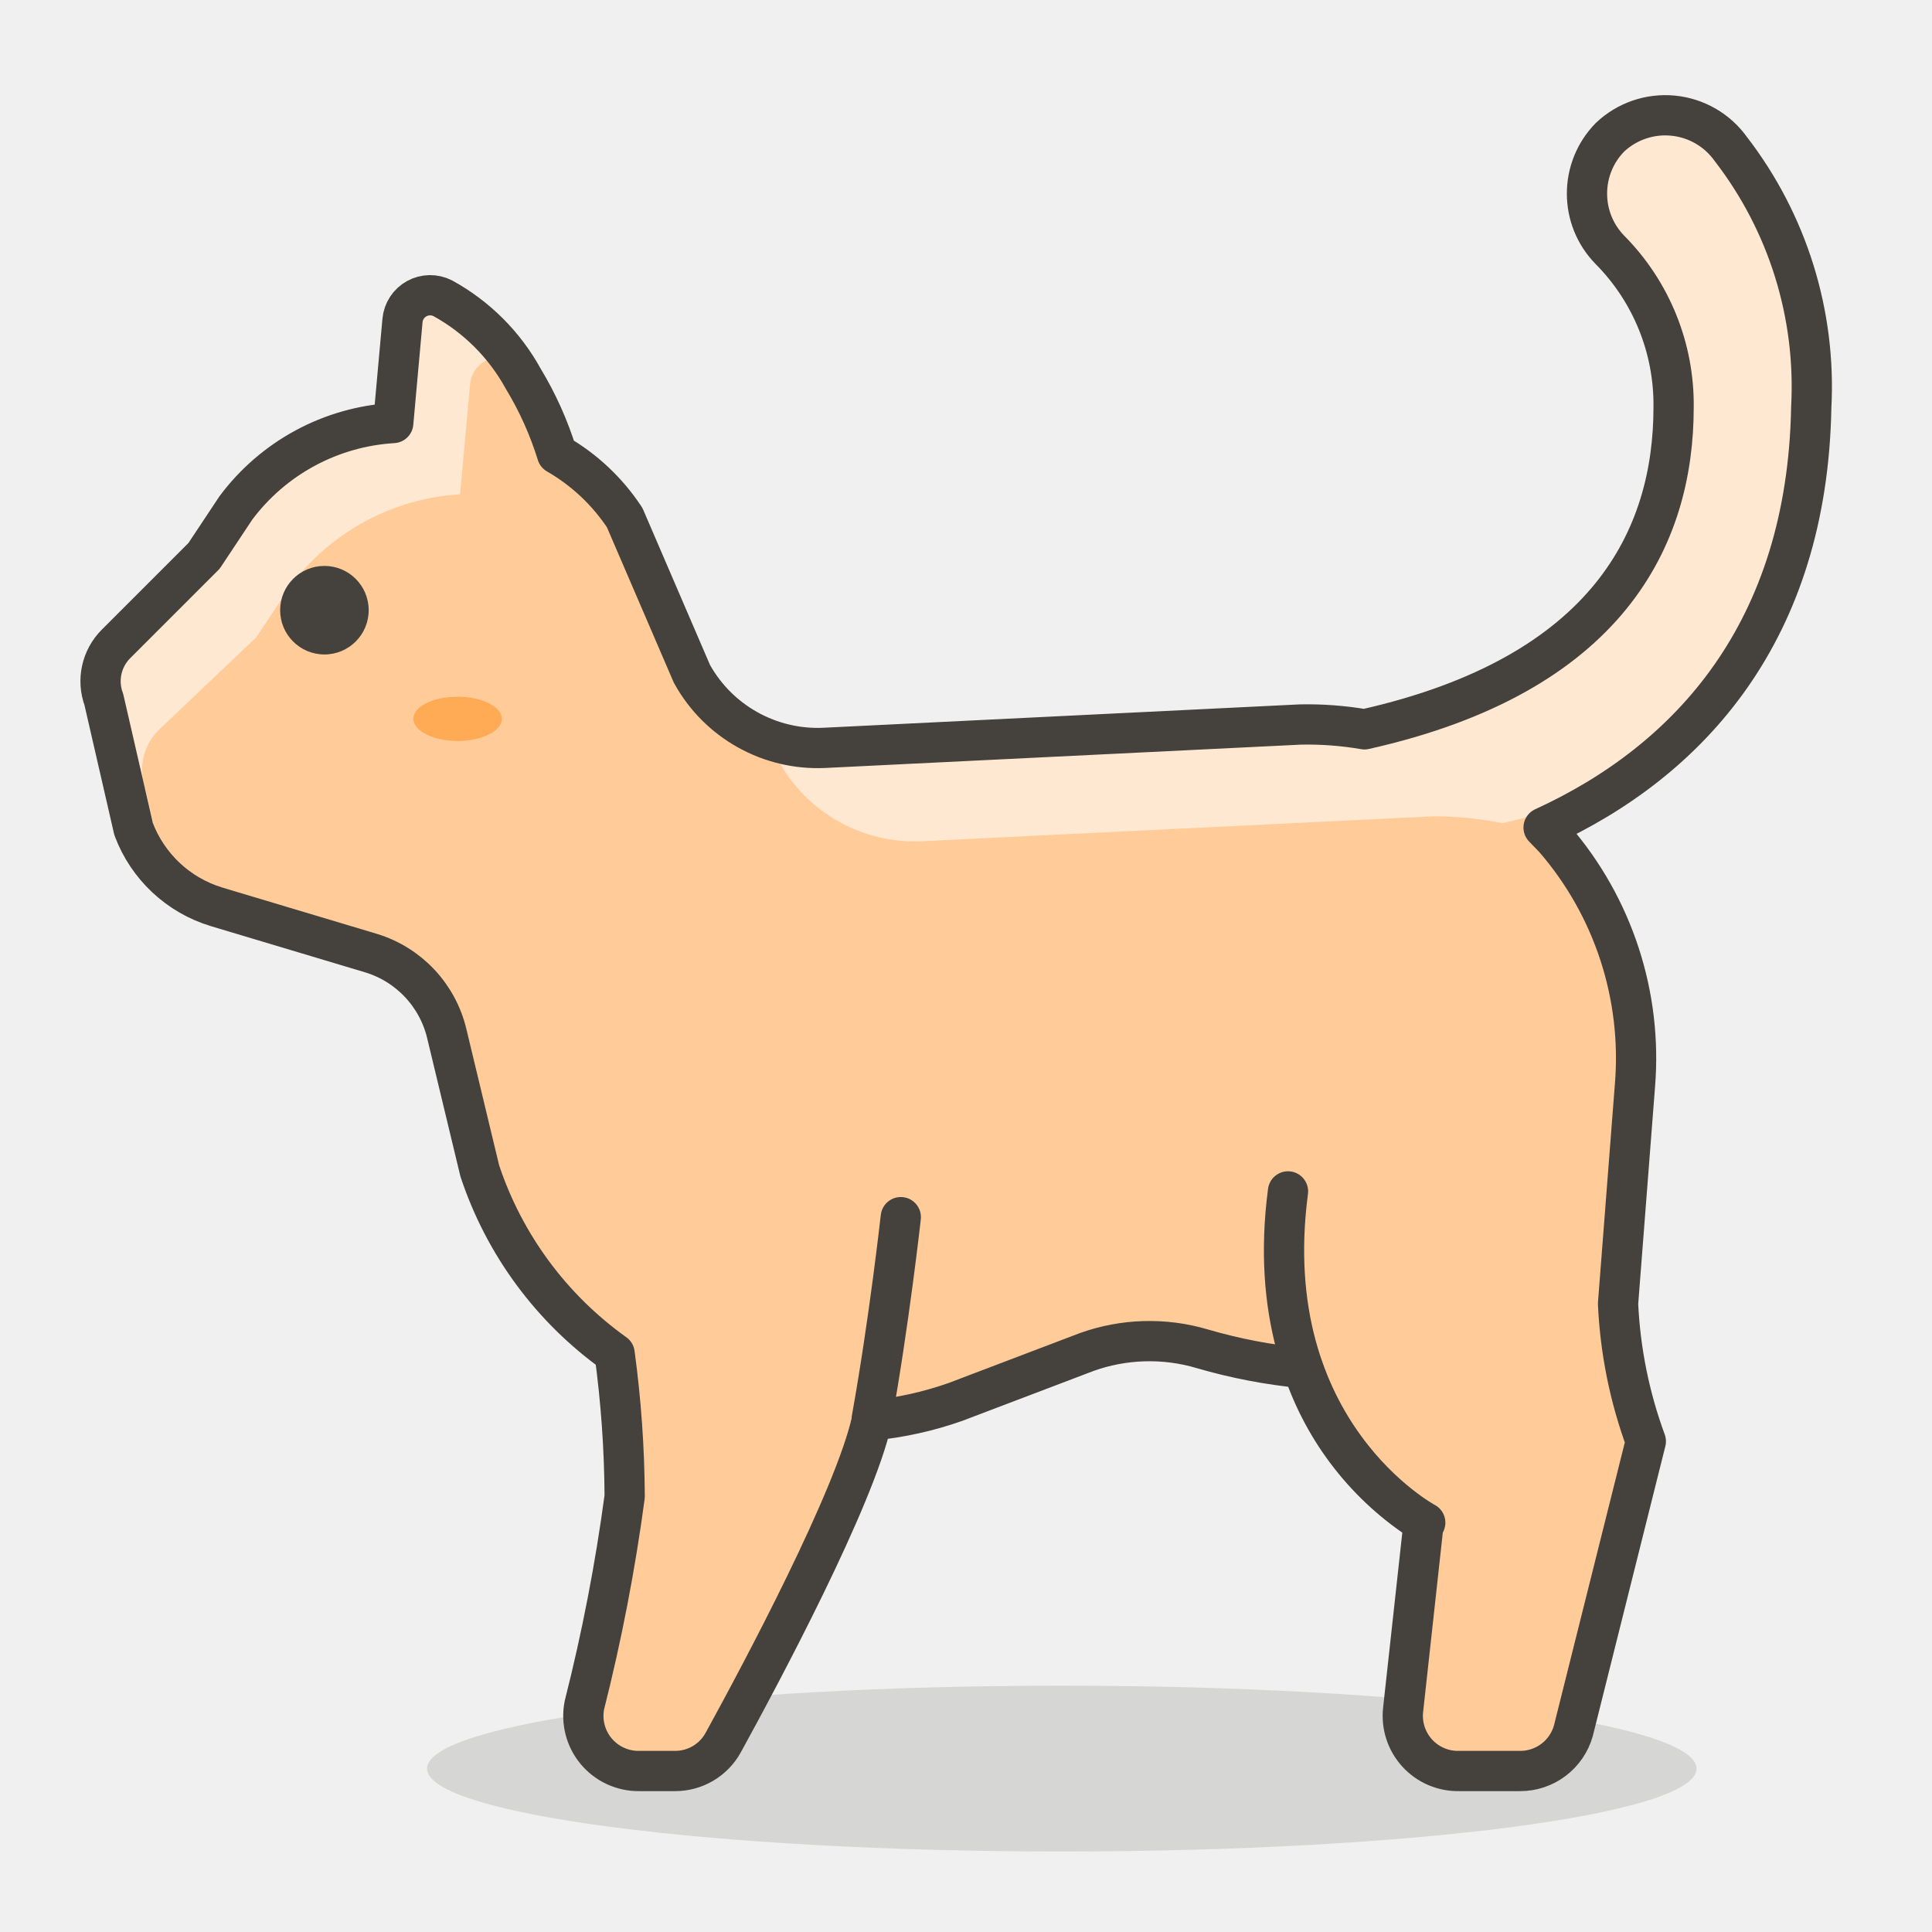
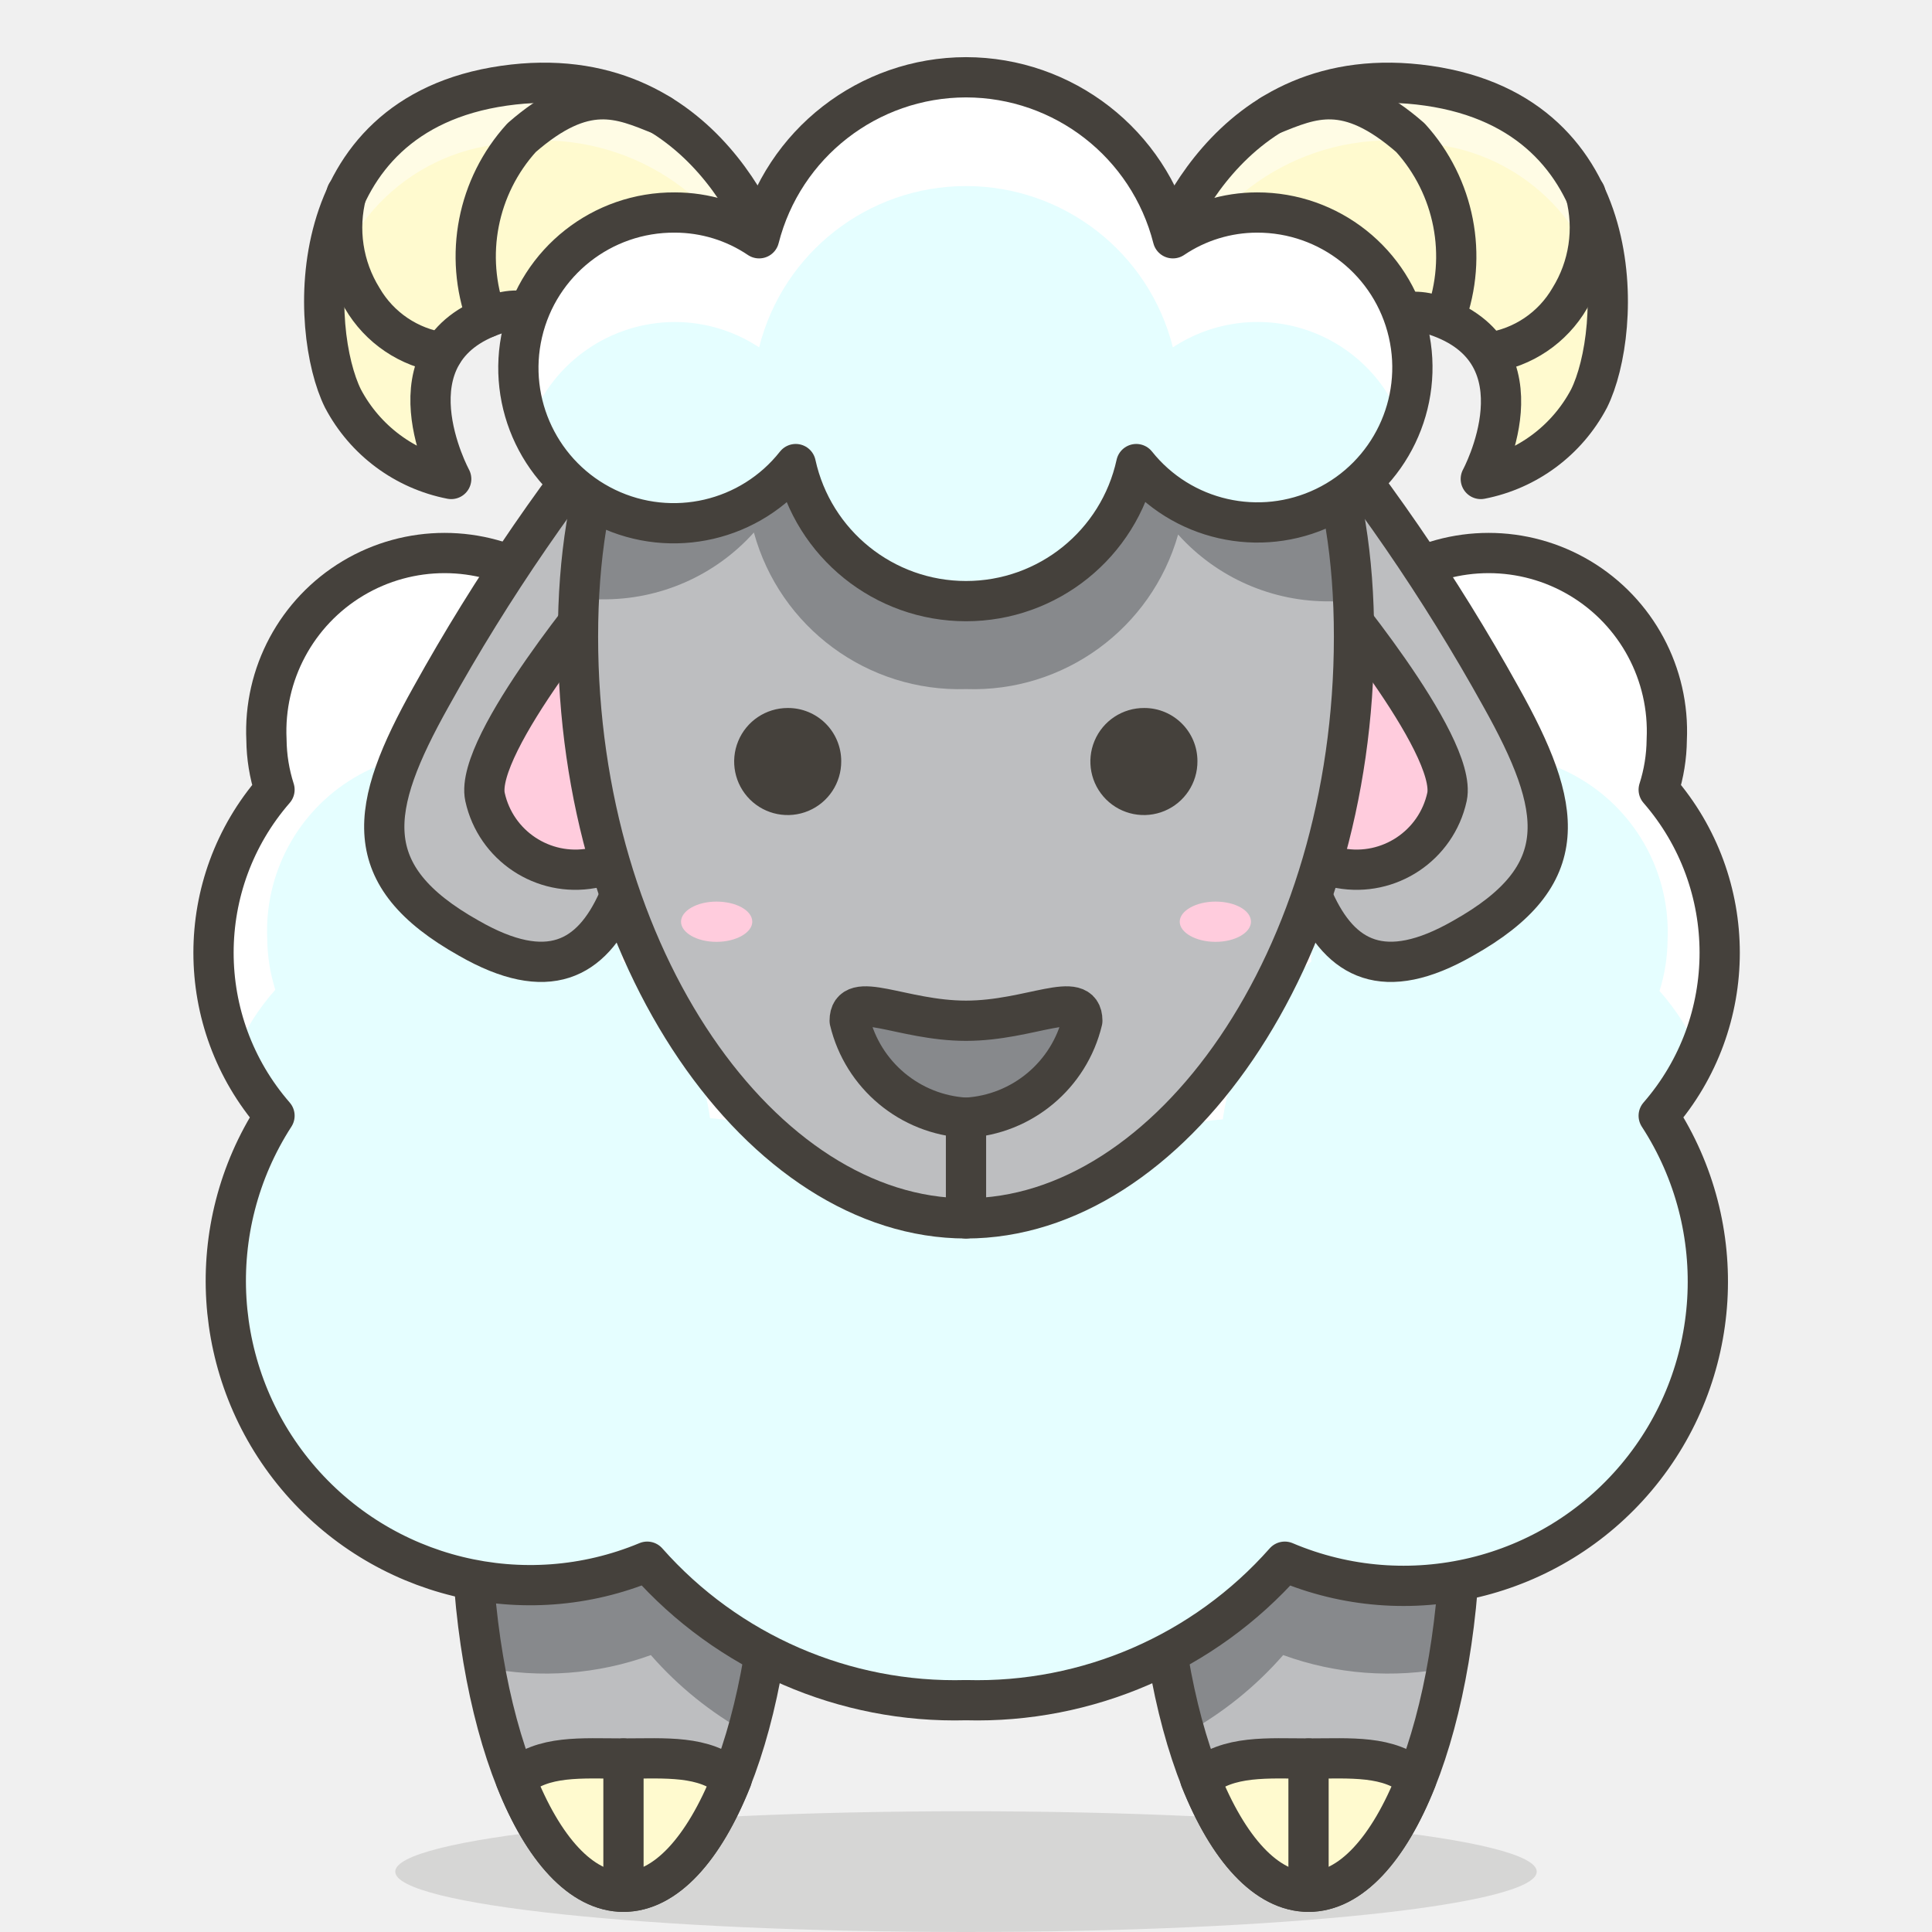
<svg xmlns="http://www.w3.org/2000/svg" width="48" height="48" viewBox="0 0 48 48">
-   <path fill="#45413c" d="M10.61 43.94a15.77 2.06 0 1 0 31.54 0a15.77 2.06 0 1 0-31.54 0" opacity="0.15" />
-   <path fill="#fc9" d="M45 10.12a9.66 9.66 0 0 0-2-6.42a2 2 0 0 0-3-.29a2 2 0 0 0 0 2.8a5.46 5.46 0 0 1 1.58 3.91c0 3.22-1.61 6.64-7.68 8a8.4 8.4 0 0 0-1.59-.12l-11.82.58a3.57 3.57 0 0 1-3.3-1.84l-1.67-3.88a5 5 0 0 0-1.68-1.58A8.4 8.4 0 0 0 13 9.41a5.06 5.06 0 0 0-2-2a.69.69 0 0 0-1 .55l-.23 2.55a5.27 5.27 0 0 0-3.91 2.11l-.79 1.19L2.88 16a1.31 1.31 0 0 0-.3 1.38l.74 3.22a3.19 3.19 0 0 0 2.06 1.93l3.84 1.15a2.76 2.76 0 0 1 1.88 2l.82 3.41a9.1 9.1 0 0 0 3.35 4.54a27.5 27.5 0 0 1 .25 3.55a46 46 0 0 1-1 5.18A1.37 1.37 0 0 0 15.88 44h.89a1.36 1.36 0 0 0 1.2-.71c.94-1.71 3.26-6.06 3.69-8a8.8 8.8 0 0 0 2.08-.46L27 33.59a4.62 4.62 0 0 1 2.87-.08a13.5 13.5 0 0 0 2.5.48a7.3 7.3 0 0 0 3 3.84l-.51 4.65A1.37 1.37 0 0 0 36.25 44h1.51a1.37 1.37 0 0 0 1.33-1l1.8-7.19a11.4 11.4 0 0 1-.69-3.42l.42-5.42a8.33 8.33 0 0 0-2-6.13l-.27-.28C42 18.89 44.9 15.67 45 10.12" />
-   <path fill="#ffe8d1" d="M3.62 19.63a1.4 1.4 0 0 1 .32-1.49l2.43-2.31l.85-1.28a5.69 5.69 0 0 1 4.21-2.27l.25-2.75a.73.73 0 0 1 1-.6a4.9 4.9 0 0 0-1.64-1.49a.69.69 0 0 0-1 .55l-.23 2.55a5.27 5.27 0 0 0-3.91 2.11l-.79 1.19L2.88 16a1.31 1.31 0 0 0-.3 1.38l.74 3.22a3.1 3.1 0 0 0 .79 1.19Zm15.72-.73a3.86 3.86 0 0 0 3.56 2l12.72-.62a9 9 0 0 1 1.71.17A15.6 15.6 0 0 0 40 19.6c2.87-1.81 4.91-4.82 5-9.48a9.64 9.64 0 0 0-2-6.42a2 2 0 0 0-3-.29a2 2 0 0 0 0 2.8a5.46 5.46 0 0 1 1.58 3.91c0 3.22-1.61 6.64-7.68 8a8.4 8.4 0 0 0-1.59-.12l-11.82.58a3.6 3.6 0 0 1-1.42-.26Z" />
-   <path fill="none" stroke="#45413c" stroke-linecap="round" stroke-linejoin="round" d="M45 10.12a9.66 9.66 0 0 0-2-6.42a2 2 0 0 0-3-.29a2 2 0 0 0 0 2.8a5.46 5.46 0 0 1 1.58 3.91c0 3.22-1.61 6.64-7.68 8a8.4 8.4 0 0 0-1.59-.12l-11.82.58a3.57 3.57 0 0 1-3.3-1.84l-1.67-3.88a5 5 0 0 0-1.68-1.58A8.4 8.4 0 0 0 13 9.41a5.06 5.06 0 0 0-2-2a.69.69 0 0 0-1 .55l-.23 2.55a5.27 5.27 0 0 0-3.91 2.11l-.79 1.19L2.88 16a1.31 1.31 0 0 0-.3 1.38l.74 3.22a3.19 3.19 0 0 0 2.06 1.93l3.84 1.15a2.76 2.76 0 0 1 1.88 2l.82 3.41a9.1 9.1 0 0 0 3.35 4.54a27.5 27.5 0 0 1 .25 3.55a46 46 0 0 1-1 5.18A1.37 1.37 0 0 0 15.88 44h.89a1.36 1.36 0 0 0 1.2-.71c.94-1.71 3.26-6.06 3.69-8a8.8 8.8 0 0 0 2.08-.46L27 33.59a4.62 4.62 0 0 1 2.87-.08a13.5 13.5 0 0 0 2.5.48a7.3 7.3 0 0 0 3 3.84l-.51 4.65A1.37 1.37 0 0 0 36.25 44h1.51a1.37 1.37 0 0 0 1.33-1l1.8-7.19a11.4 11.4 0 0 1-.69-3.42l.42-5.42a8.33 8.33 0 0 0-2-6.13l-.27-.28C42 18.89 44.9 15.67 45 10.12" stroke-width="1" />
-   <path fill="none" stroke="#45413c" stroke-linecap="round" stroke-linejoin="round" d="M21.66 35.24c.43-2.39.72-5 .72-5m13.03 7.59S31.21 35.6 32 29.6" stroke-width="1" />
-   <path fill="#45413c" d="M9.16 15.16a1.1 1.1 0 1 1-1.1-1.1a1.1 1.1 0 0 1 1.1 1.1" />
-   <path fill="#ffaa54" d="M10.27 17.86c0 .3.5.55 1.1.55s1.1-.25 1.1-.55s-.49-.55-1.1-.55s-1.1.24-1.1.55" />
+   <path fill="#fffacf" d="M28.84 6.57c0-.22 1.55-5.17 6.64-4.44s4.83 6.1 4 7.77a3.88 3.88 0 0 1-2.69 2s1.7-3.14-1.15-4.07c-1.61-.53-2.3 1.65-2.3 1.65Z" />
+   <path fill="#fffce5" d="M35.48 3.57a5.73 5.73 0 0 0-6.18 3.29l-.46-.29c0-.22 1.55-5.17 6.64-4.44c3.92.56 4.67 3.83 4.45 6.08a4.88 4.88 0 0 0-4.45-4.64" />
+   <path fill="none" stroke="#45413c" stroke-linecap="round" stroke-linejoin="round" d="M28.84 6.57c0-.22 1.55-5.17 6.64-4.44s4.83 6.1 4 7.77a3.88 3.88 0 0 1-2.69 2s1.7-3.14-1.15-4.07c-1.61-.53-2.3 1.65-2.3 1.65Z" stroke-width="1" />
+   <path fill="none" stroke="#45413c" stroke-linecap="round" stroke-linejoin="round" d="M31.59 2.85c1-.4 1.87-.81 3.45.57a4.39 4.39 0 0 1 .87 4.47m3.48-3.08a3.33 3.33 0 0 1-.39 2.6a2.77 2.77 0 0 1-2 1.35" stroke-width="1" />
+   <path fill="#bdbec0" d="M11.71 37.55a3.78 9.45 0 1 0 7.56 0a3.78 9.45 0 1 0-7.56 0" />
+   <path fill="#87898c" d="M19.27 37.55c0-5.22-1.69-9.45-3.78-9.45s-3.78 4.23-3.78 9.45a21.5 21.5 0 0 0 .34 3.88a7.65 7.65 0 0 0 4.12-.31a8.9 8.9 0 0 0 2.39 1.93a20 20 0 0 0 .71-5.5" />
+   <path fill="#bdbec0" d="M28.73 37.55a3.78 9.45 0 1 0 7.56 0a3.78 9.45 0 1 0-7.56 0" />
+   <path fill="#87898c" d="M28.73 37.55c0-5.22 1.69-9.45 3.78-9.45s3.78 4.23 3.78 9.45a21.5 21.5 0 0 1-.29 3.88a7.65 7.65 0 0 1-4.12-.31a8.9 8.9 0 0 1-2.39 1.93a20 20 0 0 1-.76-5.5" />
+   <path fill="none" stroke="#45413c" stroke-linecap="round" stroke-linejoin="round" d="M11.71 37.55a3.78 9.45 0 1 0 7.56 0a3.78 9.45 0 1 0-7.56 0m17.02 0a3.78 9.45 0 1 0 7.56 0a3.78 9.45 0 1 0-7.56 0" stroke-width="1" />
+   <path fill="#e5feff" d="M24 24.57a7.2 7.2 0 0 0-2.46.44a5.29 5.29 0 0 0-3.92-2.19a6.2 6.2 0 0 0-2.2-3.92a4 4 0 0 0 .05-.52a4.43 4.43 0 1 0-8.85 0a4.2 4.2 0 0 0 .2 1.24a6.17 6.17 0 0 0 0 8.1a7.56 7.56 0 0 0 9.26 11.08A10.2 10.2 0 0 0 24 42.24a10.2 10.2 0 0 0 7.92-3.44a7.56 7.56 0 0 0 9.29-11.08a6.17 6.17 0 0 0 0-8.1a4.2 4.2 0 0 0 .2-1.24a4.43 4.43 0 1 0-8.85 0a4 4 0 0 0 0 .52a6.2 6.2 0 0 0-2.2 3.92a5.29 5.29 0 0 0-3.9 2.18a7.2 7.2 0 0 0-2.46-.43" />
+   <path fill="#fff" d="M5.84 26.17a5.8 5.8 0 0 1 1-1.58a4.3 4.3 0 0 1-.2-1.25a4.43 4.43 0 1 1 8.85 0a4 4 0 0 1-.05.52a6.2 6.2 0 0 1 2.2 3.92a5.29 5.29 0 0 1 3.9 2.22a7.25 7.25 0 0 1 4.92 0a5.29 5.29 0 0 1 3.92-2.19a6.2 6.2 0 0 1 2.2-3.92a4 4 0 0 1 0-.52a4.43 4.43 0 1 1 8.85 0a4.3 4.3 0 0 1-.2 1.25a5.8 5.8 0 0 1 1 1.58a6.1 6.1 0 0 0 .55-2.48a6.17 6.17 0 0 0-1.53-4.07a4.2 4.2 0 0 0 .2-1.24a4.43 4.43 0 1 0-8.85 0a4 4 0 0 0 0 .52a6.2 6.2 0 0 0-2.2 3.92A5.29 5.29 0 0 0 26.46 25a7.1 7.1 0 0 0-4.92 0a5.29 5.29 0 0 0-3.92-2.19a6.2 6.2 0 0 0-2.2-3.92a4 4 0 0 0 .05-.52a4.43 4.43 0 1 0-8.85 0a4.2 4.2 0 0 0 .2 1.24a6.17 6.17 0 0 0-1.53 4.07a6.1 6.1 0 0 0 .55 2.49" />
+   <path fill="none" stroke="#45413c" stroke-linecap="round" stroke-linejoin="round" d="M24 24.57a7.2 7.2 0 0 0-2.46.44a5.29 5.29 0 0 0-3.92-2.19a6.2 6.2 0 0 0-2.2-3.92a4 4 0 0 0 .05-.52a4.43 4.43 0 1 0-8.85 0a4.2 4.2 0 0 0 .2 1.24a6.17 6.17 0 0 0 0 8.1a7.56 7.56 0 0 0 9.26 11.08A10.2 10.2 0 0 0 24 42.24a10.2 10.2 0 0 0 7.92-3.44a7.56 7.56 0 0 0 9.29-11.08a6.17 6.17 0 0 0 0-8.1a4.2 4.2 0 0 0 .2-1.24a4.43 4.43 0 1 0-8.85 0a4 4 0 0 0 0 .52a6.2 6.2 0 0 0-2.2 3.92a5.29 5.29 0 0 0-3.9 2.18a7.2 7.2 0 0 0-2.46-.43" stroke-width="1" />
+   <path fill="#fffacf" d="M19.16 6.57c0-.22-1.55-5.17-6.64-4.44s-4.83 6.1-4 7.77a3.88 3.88 0 0 0 2.69 2s-1.72-3.17 1.13-4.1c1.61-.53 2.3 1.65 2.3 1.65Z" />
+   <path fill="#fffce5" d="M12.52 3.57a5.73 5.73 0 0 1 6.18 3.29l.46-.29c0-.22-1.55-5.17-6.64-4.44C8.6 2.69 7.85 6 8.07 8.21a4.88 4.88 0 0 1 4.45-4.64" />
+   <path fill="none" stroke="#45413c" stroke-linecap="round" stroke-linejoin="round" d="M19.16 6.57c0-.22-1.55-5.17-6.64-4.44s-4.83 6.1-4 7.77a3.88 3.88 0 0 0 2.69 2s-1.72-3.17 1.13-4.1c1.61-.53 2.3 1.65 2.3 1.65Z" stroke-width="1" />
+   <path fill="#bdbec0" stroke="#45413c" stroke-linecap="round" stroke-linejoin="round" d="M16 9.62a48.5 48.5 0 0 0-5.29 7.69c-1.55 2.77-1.84 4.44.94 6c3.94 2.26 4.3-2.42 4.88-7S16 9.62 16 9.62" stroke-width="1" />
+   <path fill="#fcd" stroke="#45413c" stroke-linecap="round" stroke-linejoin="round" d="M15.15 14.49s-3.38 4-3.1 5.31a2.3 2.3 0 0 0 2.66 1.77c1.21-.11 1.77-3.54 1.77-3.54Z" stroke-width="1" />
+   <path fill="#bdbec0" stroke="#45413c" stroke-linecap="round" stroke-linejoin="round" d="M32 9.62a48.5 48.5 0 0 1 5.29 7.69c1.55 2.77 1.84 4.44-.94 6c-3.94 2.26-4.3-2.42-4.88-7S32 9.62 32 9.62" stroke-width="1" />
+   <path fill="#fcd" stroke="#45413c" stroke-linecap="round" stroke-linejoin="round" d="M32.85 14.49s3.38 4 3.1 5.31a2.3 2.3 0 0 1-2.66 1.77c-1.21-.11-1.77-3.57-1.77-3.57Z" stroke-width="1" />
+   <path fill="#45413c" d="M9.82 46.5a14.18 1.5 0 1 0 28.36 0a14.18 1.5 0 1 0-28.36 0" opacity="0.15" />
+   <path fill="#bdbec0" d="M33.64 15.82c0 8-4.58 14.45-9.64 14.45s-9.64-6.47-9.64-14.45S18.94 5.21 24 5.21s9.64 2.62 9.64 10.61" />
+   <path fill="#87898c" d="M24 5.21c-4.86 0-9.27 2.42-9.62 9.68a5 5 0 0 0 .56 0a5 5 0 0 0 3.79-1.66A5.29 5.29 0 0 0 24 17.12a5.29 5.29 0 0 0 5.27-3.84a5 5 0 0 0 3.79 1.66a5 5 0 0 0 .56 0c-.35-7.31-4.76-9.73-9.62-9.73" />
+   <path fill="none" stroke="#45413c" stroke-linecap="round" stroke-linejoin="round" d="M33.64 15.82c0 8-4.58 14.45-9.64 14.45s-9.64-6.47-9.64-14.45S18.94 5.21 24 5.21s9.64 2.62 9.64 10.61" stroke-width="1" />
+   <path fill="#87898c" stroke="#45413c" stroke-linecap="round" stroke-linejoin="round" d="M26.89 25.36A3.15 3.15 0 0 1 24 27.77a3.15 3.15 0 0 1-2.89-2.41c0-.8 1.29 0 2.89 0s2.89-.8 2.89 0" stroke-width="1" />
+   <path fill="#e5feff" d="M24 1.92a5.31 5.31 0 0 0-5.14 4a3.74 3.74 0 0 0-2.09-.64a3.86 3.86 0 1 0 3 6.25a4.33 4.33 0 0 0 8.46 0a3.85 3.85 0 1 0 3-6.25a3.74 3.74 0 0 0-2.09.64a5.31 5.31 0 0 0-5.14-4" />
+   <path fill="#fff" d="M16.77 8a3.8 3.8 0 0 1 2.09.63a5.3 5.3 0 0 1 10.28 0a3.82 3.82 0 0 1 5.68 1.85a3.7 3.7 0 0 0 .26-1.37a3.85 3.85 0 0 0-3.85-3.86a3.74 3.74 0 0 0-2.09.64a5.3 5.3 0 0 0-10.28 0a3.74 3.74 0 0 0-2.09-.64a3.85 3.85 0 0 0-3.85 3.86a3.7 3.7 0 0 0 .26 1.37A3.84 3.84 0 0 1 16.77 8" />
+   <path fill="none" stroke="#45413c" stroke-linecap="round" stroke-linejoin="round" d="M24 1.92a5.31 5.31 0 0 0-5.14 4a3.74 3.74 0 0 0-2.09-.64a3.86 3.86 0 1 0 3 6.25a4.33 4.33 0 0 0 8.46 0a3.85 3.85 0 1 0 3-6.25a3.74 3.74 0 0 0-2.09.64a5.31 5.31 0 0 0-5.14-4" stroke-width="1" />
+   <path fill="#45413c" d="M29.75 18.91a1.33 1.33 0 1 1-1.32-1.32a1.32 1.32 0 0 1 1.32 1.32m-8.85 0a1.33 1.33 0 1 1-1.33-1.32a1.32 1.32 0 0 1 1.33 1.32" />
+   <path fill="#fcd" d="M31.08 22.9c0 .27-.39.5-.88.5s-.89-.23-.89-.5s.4-.5.89-.5s.88.22.88.5m-12.39 0c0 .27-.4.5-.89.5s-.88-.23-.88-.5s.39-.5.88-.5s.89.22.89.5" />
+   <path fill="none" stroke="#45413c" stroke-linecap="round" stroke-linejoin="round" d="M24 27.77v2.5M16.41 2.85c-1-.4-1.87-.81-3.45.57a4.39 4.39 0 0 0-.87 4.47M8.61 4.81A3.33 3.33 0 0 0 9 7.41a2.77 2.77 0 0 0 2 1.35" stroke-width="1" />
+   <path fill="#fffacf" stroke="#45413c" stroke-linecap="round" stroke-linejoin="round" d="M15.49 43.69c-1.05 0-2-.09-2.68.51c.68 1.73 1.63 2.8 2.68 2.8s2-1.07 2.69-2.8c-.69-.6-1.64-.51-2.69-.51" stroke-width="1" />
+   <path fill="none" stroke="#45413c" stroke-linecap="round" stroke-linejoin="round" d="M15.49 43.69V47" stroke-width="1" />
+   <path fill="#fffacf" stroke="#45413c" stroke-linecap="round" stroke-linejoin="round" d="M32.51 43.69c-1 0-2-.09-2.69.51c.69 1.73 1.64 2.8 2.69 2.8s2-1.07 2.68-2.8c-.68-.6-1.63-.51-2.68-.51" stroke-width="1" />
+   <path fill="none" stroke="#45413c" stroke-linecap="round" stroke-linejoin="round" d="M32.51 43.69V47" stroke-width="1" />
</svg>
